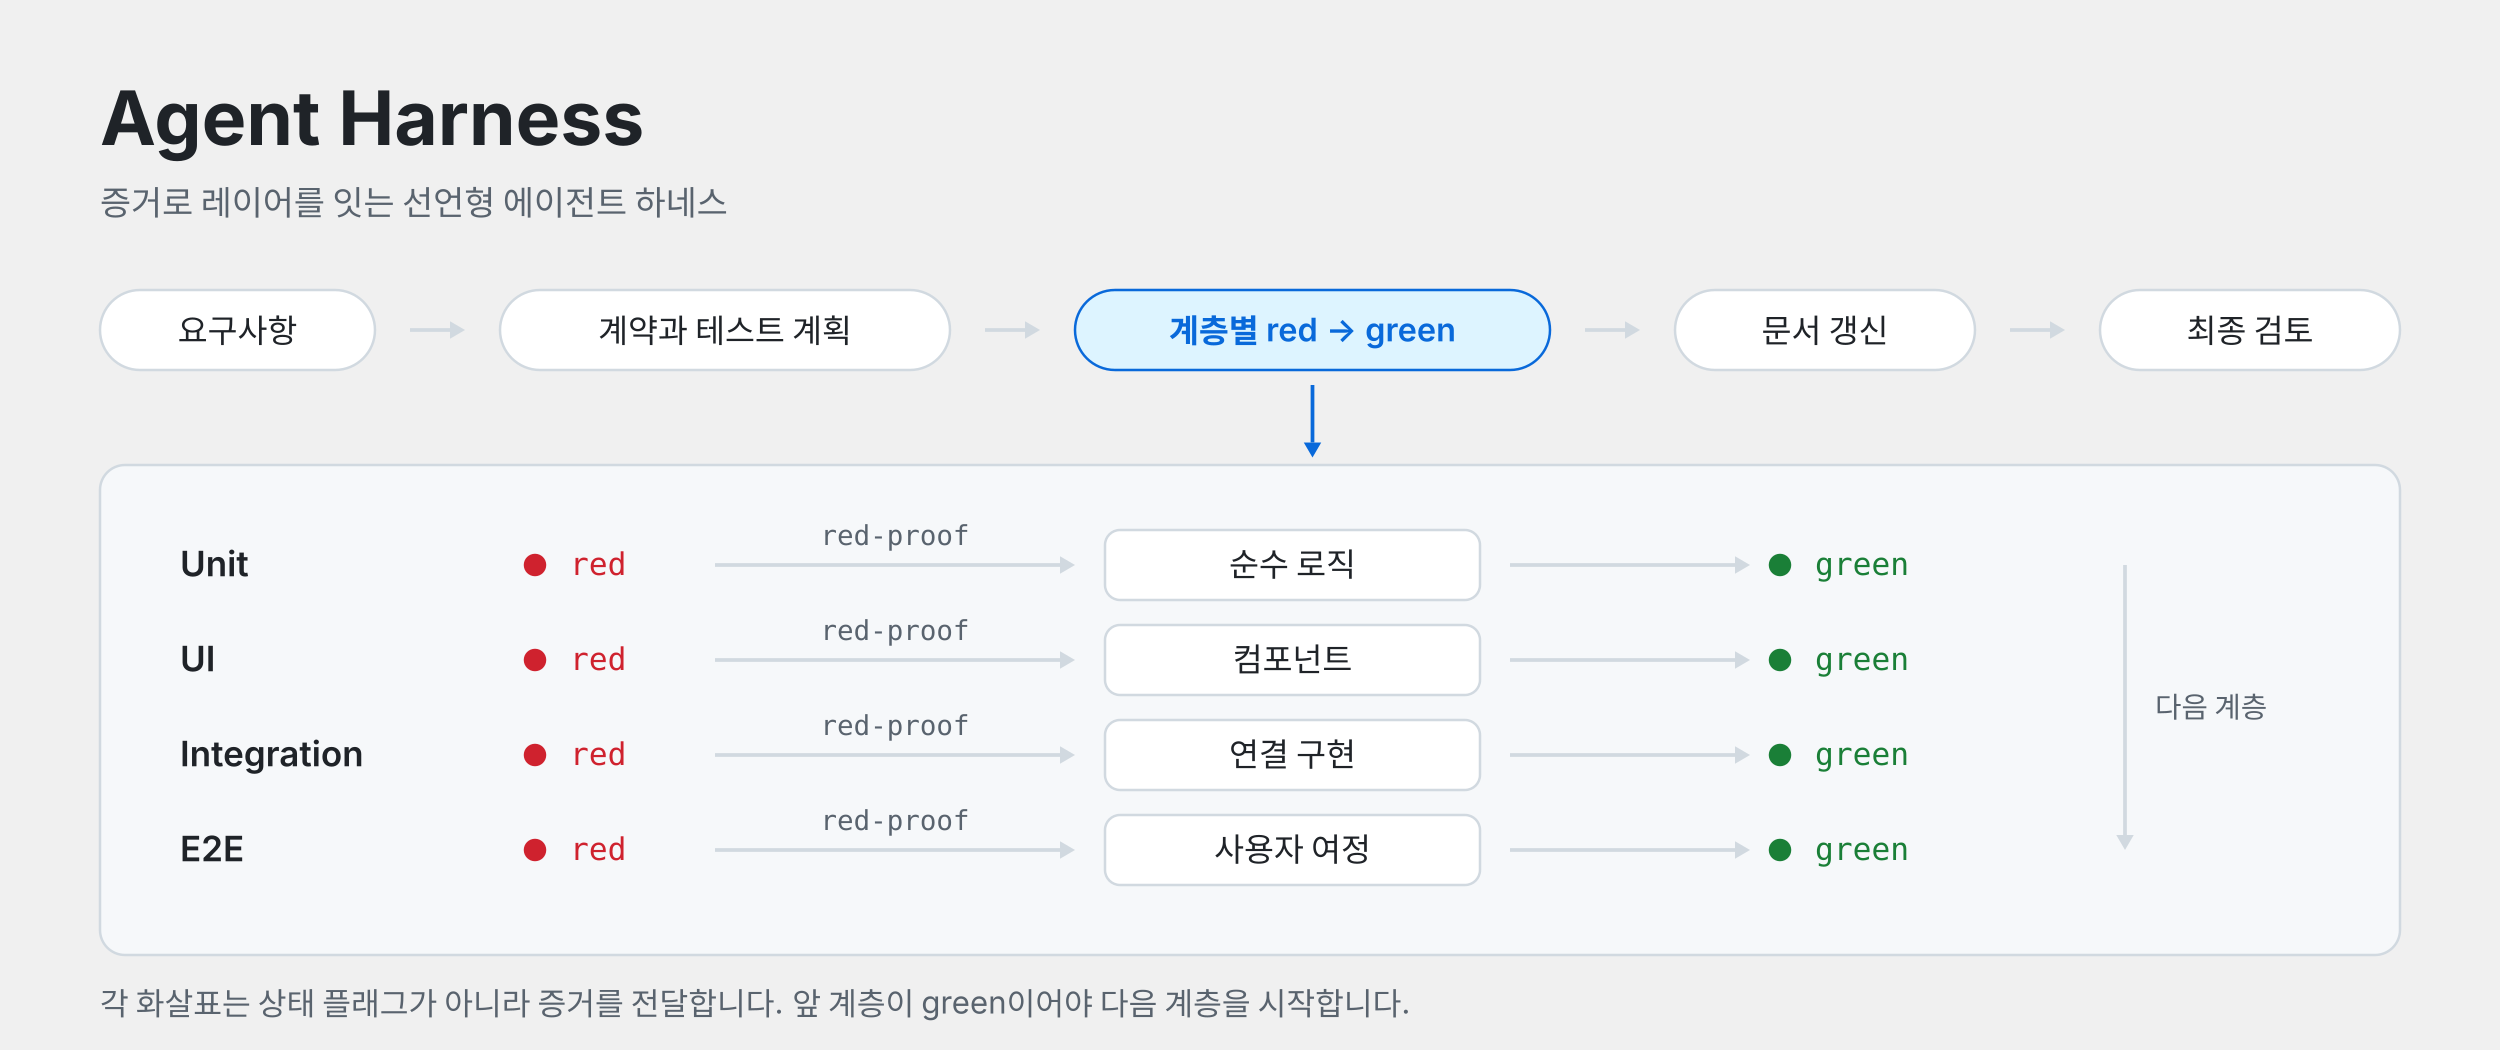
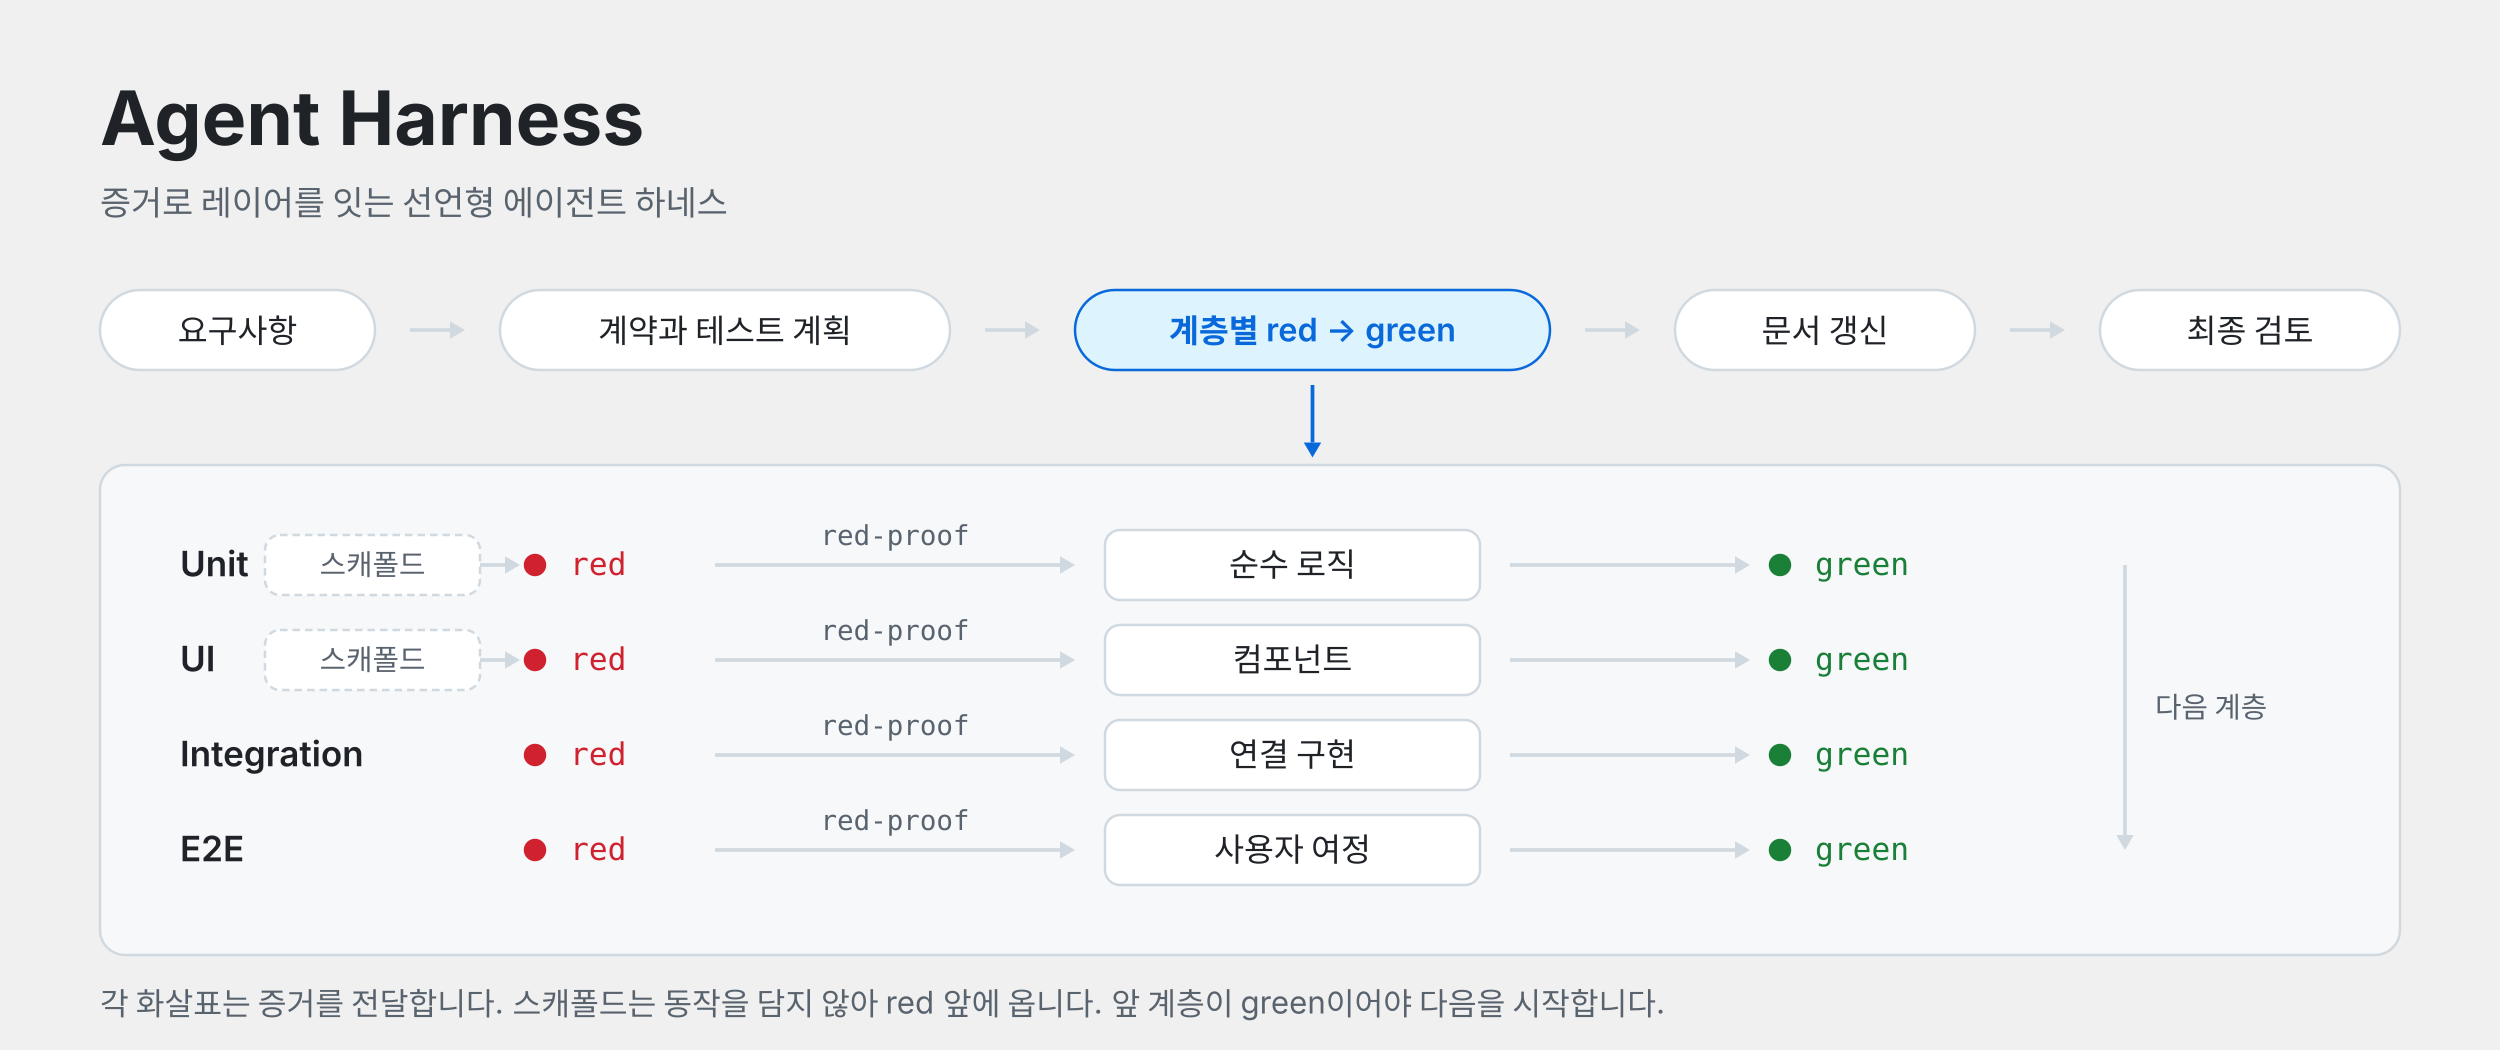
<svg xmlns="http://www.w3.org/2000/svg" width="1000" height="420" viewBox="0 0 1000 420" role="img">
  <text x="40" y="58" font-family="ui-sans-serif, -apple-system, BlinkMacSystemFont, 'Segoe UI', 'Apple SD Gothic Neo', 'Malgun Gothic', 'Noto Sans KR', sans-serif" font-size="30" font-weight="700" fill="#1f2328" text-anchor="start">Agent Harness</text>
  <text x="40" y="86" font-family="ui-sans-serif, -apple-system, BlinkMacSystemFont, 'Segoe UI', 'Apple SD Gothic Neo', 'Malgun Gothic', 'Noto Sans KR', sans-serif" font-size="13.5" font-weight="400" fill="#59636e" text-anchor="start">증거로 레이어를 잇는 선언형 에이전트 하네스</text>
  <rect x="40" y="116" width="110" height="32" rx="16" fill="#ffffff" stroke="#d1d9e0" stroke-width="1" />
  <text x="95.0" y="137" font-family="ui-sans-serif, -apple-system, BlinkMacSystemFont, 'Segoe UI', 'Apple SD Gothic Neo', 'Malgun Gothic', 'Noto Sans KR', sans-serif" font-size="13" font-weight="400" fill="#1f2328" text-anchor="middle">요구사항</text>
  <path d="M164 132.0 H181" stroke="#d1d9e0" stroke-width="1.5" fill="none" />
  <path d="M180 128.5 L186 132.0 L180 135.5Z" fill="#d1d9e0" />
  <rect x="200" y="116" width="180" height="32" rx="16" fill="#ffffff" stroke="#d1d9e0" stroke-width="1" />
  <text x="290.0" y="137" font-family="ui-sans-serif, -apple-system, BlinkMacSystemFont, 'Segoe UI', 'Apple SD Gothic Neo', 'Malgun Gothic', 'Noto Sans KR', sans-serif" font-size="13" font-weight="400" fill="#1f2328" text-anchor="middle">계약과 테스트 계획</text>
  <path d="M394 132.0 H411" stroke="#d1d9e0" stroke-width="1.5" fill="none" />
  <path d="M410 128.5 L416 132.0 L410 135.5Z" fill="#d1d9e0" />
  <rect x="430" y="116" width="190" height="32" rx="16" fill="#ddf4ff" stroke="#0969da" stroke-width="1" />
  <text x="525.0" y="137" font-family="ui-sans-serif, -apple-system, BlinkMacSystemFont, 'Segoe UI', 'Apple SD Gothic Neo', 'Malgun Gothic', 'Noto Sans KR', sans-serif" font-size="13" font-weight="600" fill="#0969da" text-anchor="middle">계층별 red → green</text>
  <path d="M634 132.0 H651" stroke="#d1d9e0" stroke-width="1.5" fill="none" />
  <path d="M650 128.5 L656 132.0 L650 135.5Z" fill="#d1d9e0" />
  <path d="M525.0 154 V177" stroke="#0969da" stroke-width="1.5" />
  <path d="M521.5 177 L525.0 183 L528.5 177Z" fill="#0969da" />
  <rect x="670" y="116" width="120" height="32" rx="16" fill="#ffffff" stroke="#d1d9e0" stroke-width="1" />
  <text x="730.0" y="137" font-family="ui-sans-serif, -apple-system, BlinkMacSystemFont, 'Segoe UI', 'Apple SD Gothic Neo', 'Malgun Gothic', 'Noto Sans KR', sans-serif" font-size="13" font-weight="400" fill="#1f2328" text-anchor="middle">문서 갱신</text>
  <path d="M804 132.0 H821" stroke="#d1d9e0" stroke-width="1.5" fill="none" />
  <path d="M820 128.5 L826 132.0 L820 135.5Z" fill="#d1d9e0" />
  <rect x="840" y="116" width="120" height="32" rx="16" fill="#ffffff" stroke="#d1d9e0" stroke-width="1" />
  <text x="900.0" y="137" font-family="ui-sans-serif, -apple-system, BlinkMacSystemFont, 'Segoe UI', 'Apple SD Gothic Neo', 'Malgun Gothic', 'Noto Sans KR', sans-serif" font-size="13" font-weight="400" fill="#1f2328" text-anchor="middle">최종 검토</text>
  <rect x="40" y="186" width="920" height="196" rx="10" fill="#f6f8fa" stroke="#d1d9e0" stroke-width="1" />
  <text x="72" y="230.5" font-family="ui-sans-serif, -apple-system, BlinkMacSystemFont, 'Segoe UI', 'Apple SD Gothic Neo', 'Malgun Gothic', 'Noto Sans KR', sans-serif" font-size="14" font-weight="600" fill="#1f2328" text-anchor="start">Unit</text>
+   <rect x="106" y="214" width="86" height="24" rx="6" fill="#ffffff" stroke="#d1d9e0" stroke-dasharray="3 2" />
+   <text x="149" y="230" font-family="ui-sans-serif, -apple-system, BlinkMacSystemFont, 'Segoe UI', 'Apple SD Gothic Neo', 'Malgun Gothic', 'Noto Sans KR', sans-serif" font-size="11.5" font-weight="400" fill="#59636e" text-anchor="middle">스캐폴드</text>
+   <path d="M192 226 H203" stroke="#d1d9e0" stroke-width="1.5" fill="none" />
+   <path d="M202 222.5 L208 226 L202 229.5Z" fill="#d1d9e0" />
  <circle cx="214" cy="226" r="4.5" fill="#cf222e" />
  <text x="228" y="230" font-family="ui-monospace, SFMono-Regular, 'SF Mono', Menlo, Consolas, monospace" font-size="12.5" font-weight="400" fill="#cf222e" text-anchor="start">red</text>
  <text x="358" y="218" font-family="ui-monospace, SFMono-Regular, 'SF Mono', Menlo, Consolas, monospace" font-size="11" font-weight="400" fill="#59636e" text-anchor="middle">red-proof</text>
  <path d="M286 226 H425" stroke="#d1d9e0" stroke-width="1.5" fill="none" />
  <path d="M424 222.5 L430 226 L424 229.5Z" fill="#d1d9e0" />
  <rect x="442" y="212" width="150" height="28" rx="6" fill="#ffffff" stroke="#d1d9e0" />
  <text x="517" y="230.5" font-family="ui-sans-serif, -apple-system, BlinkMacSystemFont, 'Segoe UI', 'Apple SD Gothic Neo', 'Malgun Gothic', 'Noto Sans KR', sans-serif" font-size="13" font-weight="400" fill="#1f2328" text-anchor="middle">순수 로직</text>
  <path d="M604 226 H695" stroke="#d1d9e0" stroke-width="1.5" fill="none" />
  <path d="M694 222.5 L700 226 L694 229.5Z" fill="#d1d9e0" />
  <circle cx="712" cy="226" r="4.5" fill="#1a7f37" />
  <text x="726" y="230" font-family="ui-monospace, SFMono-Regular, 'SF Mono', Menlo, Consolas, monospace" font-size="12.5" font-weight="400" fill="#1a7f37" text-anchor="start">green</text>
  <text x="72" y="268.5" font-family="ui-sans-serif, -apple-system, BlinkMacSystemFont, 'Segoe UI', 'Apple SD Gothic Neo', 'Malgun Gothic', 'Noto Sans KR', sans-serif" font-size="14" font-weight="600" fill="#1f2328" text-anchor="start">UI</text>
+   <rect x="106" y="252" width="86" height="24" rx="6" fill="#ffffff" stroke="#d1d9e0" stroke-dasharray="3 2" />
+   <text x="149" y="268" font-family="ui-sans-serif, -apple-system, BlinkMacSystemFont, 'Segoe UI', 'Apple SD Gothic Neo', 'Malgun Gothic', 'Noto Sans KR', sans-serif" font-size="11.5" font-weight="400" fill="#59636e" text-anchor="middle">스캐폴드</text>
+   <path d="M192 264 H203" stroke="#d1d9e0" stroke-width="1.5" fill="none" />
+   <path d="M202 260.5 L208 264 L202 267.5Z" fill="#d1d9e0" />
  <circle cx="214" cy="264" r="4.5" fill="#cf222e" />
  <text x="228" y="268" font-family="ui-monospace, SFMono-Regular, 'SF Mono', Menlo, Consolas, monospace" font-size="12.5" font-weight="400" fill="#cf222e" text-anchor="start">red</text>
  <text x="358" y="256" font-family="ui-monospace, SFMono-Regular, 'SF Mono', Menlo, Consolas, monospace" font-size="11" font-weight="400" fill="#59636e" text-anchor="middle">red-proof</text>
  <path d="M286 264 H425" stroke="#d1d9e0" stroke-width="1.5" fill="none" />
  <path d="M424 260.5 L430 264 L424 267.5Z" fill="#d1d9e0" />
  <rect x="442" y="250" width="150" height="28" rx="6" fill="#ffffff" stroke="#d1d9e0" />
  <text x="517" y="268.5" font-family="ui-sans-serif, -apple-system, BlinkMacSystemFont, 'Segoe UI', 'Apple SD Gothic Neo', 'Malgun Gothic', 'Noto Sans KR', sans-serif" font-size="13" font-weight="400" fill="#1f2328" text-anchor="middle">컴포넌트</text>
  <path d="M604 264 H695" stroke="#d1d9e0" stroke-width="1.5" fill="none" />
  <path d="M694 260.5 L700 264 L694 267.5Z" fill="#d1d9e0" />
  <circle cx="712" cy="264" r="4.5" fill="#1a7f37" />
  <text x="726" y="268" font-family="ui-monospace, SFMono-Regular, 'SF Mono', Menlo, Consolas, monospace" font-size="12.5" font-weight="400" fill="#1a7f37" text-anchor="start">green</text>
  <text x="72" y="306.5" font-family="ui-sans-serif, -apple-system, BlinkMacSystemFont, 'Segoe UI', 'Apple SD Gothic Neo', 'Malgun Gothic', 'Noto Sans KR', sans-serif" font-size="14" font-weight="600" fill="#1f2328" text-anchor="start">Integration</text>
  <circle cx="214" cy="302" r="4.5" fill="#cf222e" />
  <text x="228" y="306" font-family="ui-monospace, SFMono-Regular, 'SF Mono', Menlo, Consolas, monospace" font-size="12.5" font-weight="400" fill="#cf222e" text-anchor="start">red</text>
  <text x="358" y="294" font-family="ui-monospace, SFMono-Regular, 'SF Mono', Menlo, Consolas, monospace" font-size="11" font-weight="400" fill="#59636e" text-anchor="middle">red-proof</text>
  <path d="M286 302 H425" stroke="#d1d9e0" stroke-width="1.5" fill="none" />
  <path d="M424 298.5 L430 302 L424 305.5Z" fill="#d1d9e0" />
  <rect x="442" y="288" width="150" height="28" rx="6" fill="#ffffff" stroke="#d1d9e0" />
  <text x="517" y="306.5" font-family="ui-sans-serif, -apple-system, BlinkMacSystemFont, 'Segoe UI', 'Apple SD Gothic Neo', 'Malgun Gothic', 'Noto Sans KR', sans-serif" font-size="13" font-weight="400" fill="#1f2328" text-anchor="middle">연결 구현</text>
  <path d="M604 302 H695" stroke="#d1d9e0" stroke-width="1.5" fill="none" />
  <path d="M694 298.5 L700 302 L694 305.5Z" fill="#d1d9e0" />
  <circle cx="712" cy="302" r="4.5" fill="#1a7f37" />
  <text x="726" y="306" font-family="ui-monospace, SFMono-Regular, 'SF Mono', Menlo, Consolas, monospace" font-size="12.5" font-weight="400" fill="#1a7f37" text-anchor="start">green</text>
  <text x="72" y="344.5" font-family="ui-sans-serif, -apple-system, BlinkMacSystemFont, 'Segoe UI', 'Apple SD Gothic Neo', 'Malgun Gothic', 'Noto Sans KR', sans-serif" font-size="14" font-weight="600" fill="#1f2328" text-anchor="start">E2E</text>
  <circle cx="214" cy="340" r="4.5" fill="#cf222e" />
  <text x="228" y="344" font-family="ui-monospace, SFMono-Regular, 'SF Mono', Menlo, Consolas, monospace" font-size="12.5" font-weight="400" fill="#cf222e" text-anchor="start">red</text>
  <text x="358" y="332" font-family="ui-monospace, SFMono-Regular, 'SF Mono', Menlo, Consolas, monospace" font-size="11" font-weight="400" fill="#59636e" text-anchor="middle">red-proof</text>
  <path d="M286 340 H425" stroke="#d1d9e0" stroke-width="1.5" fill="none" />
  <path d="M424 336.5 L430 340 L424 343.5Z" fill="#d1d9e0" />
  <rect x="442" y="326" width="150" height="28" rx="6" fill="#ffffff" stroke="#d1d9e0" />
  <text x="517" y="344.5" font-family="ui-sans-serif, -apple-system, BlinkMacSystemFont, 'Segoe UI', 'Apple SD Gothic Neo', 'Malgun Gothic', 'Noto Sans KR', sans-serif" font-size="13" font-weight="400" fill="#1f2328" text-anchor="middle">사용자 여정</text>
  <path d="M604 340 H695" stroke="#d1d9e0" stroke-width="1.5" fill="none" />
  <path d="M694 336.5 L700 340 L694 343.5Z" fill="#d1d9e0" />
  <circle cx="712" cy="340" r="4.5" fill="#1a7f37" />
  <text x="726" y="344" font-family="ui-monospace, SFMono-Regular, 'SF Mono', Menlo, Consolas, monospace" font-size="12.5" font-weight="400" fill="#1a7f37" text-anchor="start">green</text>
  <path d="M850 226 V334" stroke="#d1d9e0" stroke-width="1.5" />
  <path d="M846.5 334 L850 340 L853.5 334Z" fill="#d1d9e0" />
  <text x="862" y="287.0" font-family="ui-sans-serif, -apple-system, BlinkMacSystemFont, 'Segoe UI', 'Apple SD Gothic Neo', 'Malgun Gothic', 'Noto Sans KR', sans-serif" font-size="11.5" font-weight="400" fill="#59636e" text-anchor="start">다음 계층</text>
-   <text x="40" y="406" font-family="ui-sans-serif, -apple-system, BlinkMacSystemFont, 'Segoe UI', 'Apple SD Gothic Neo', 'Malgun Gothic', 'Noto Sans KR', sans-serif" font-size="12.5" font-weight="400" fill="#59636e" text-anchor="start">각 화살표는 상태 플래그가 아니라 증거를 전달합니다. 앞 계층이 green이어야 다음 계층을 시작합니다.</text>
+   <text x="40" y="406" font-family="ui-sans-serif, -apple-system, BlinkMacSystemFont, 'Segoe UI', 'Apple SD Gothic Neo', 'Malgun Gothic', 'Noto Sans KR', sans-serif" font-size="12.5" font-weight="400" fill="#59636e" text-anchor="start">각 화살표는 증거를 전달합니다. 스캐폴드는 동작을 담지 않아 red 앞에 옵니다. 앞 계층이 green이어야 다음을 시작합니다.</text>
</svg>
